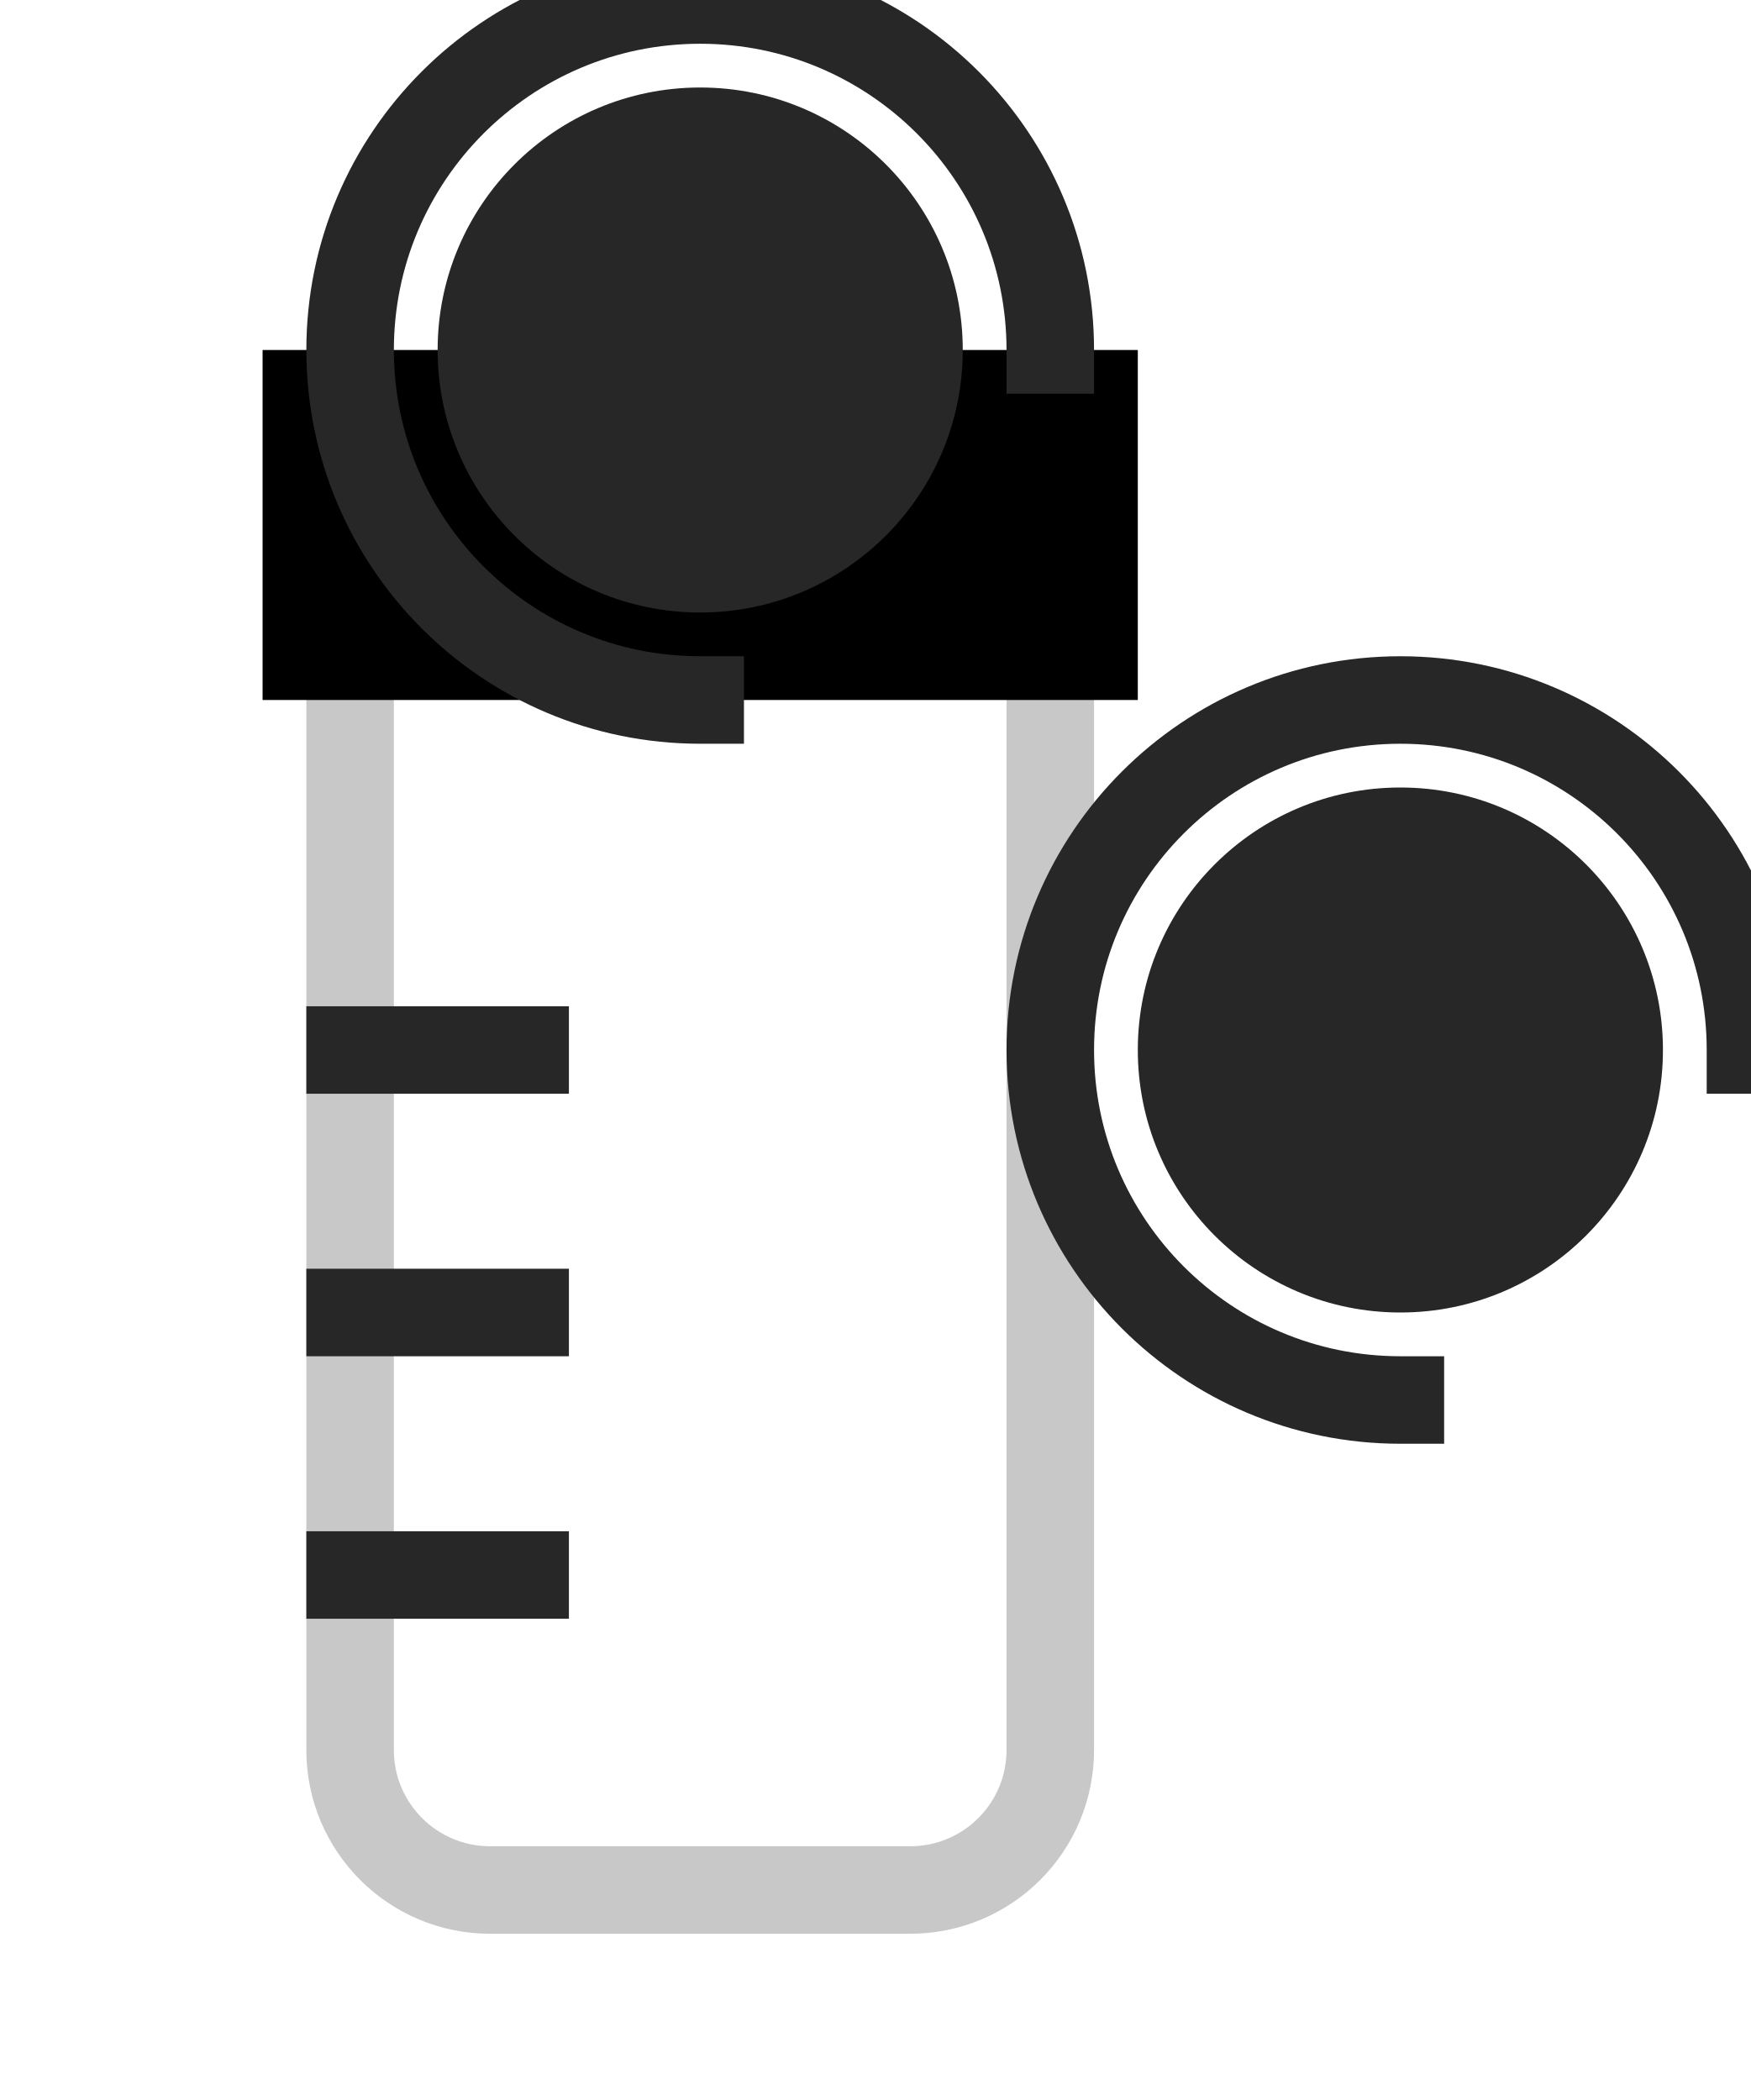
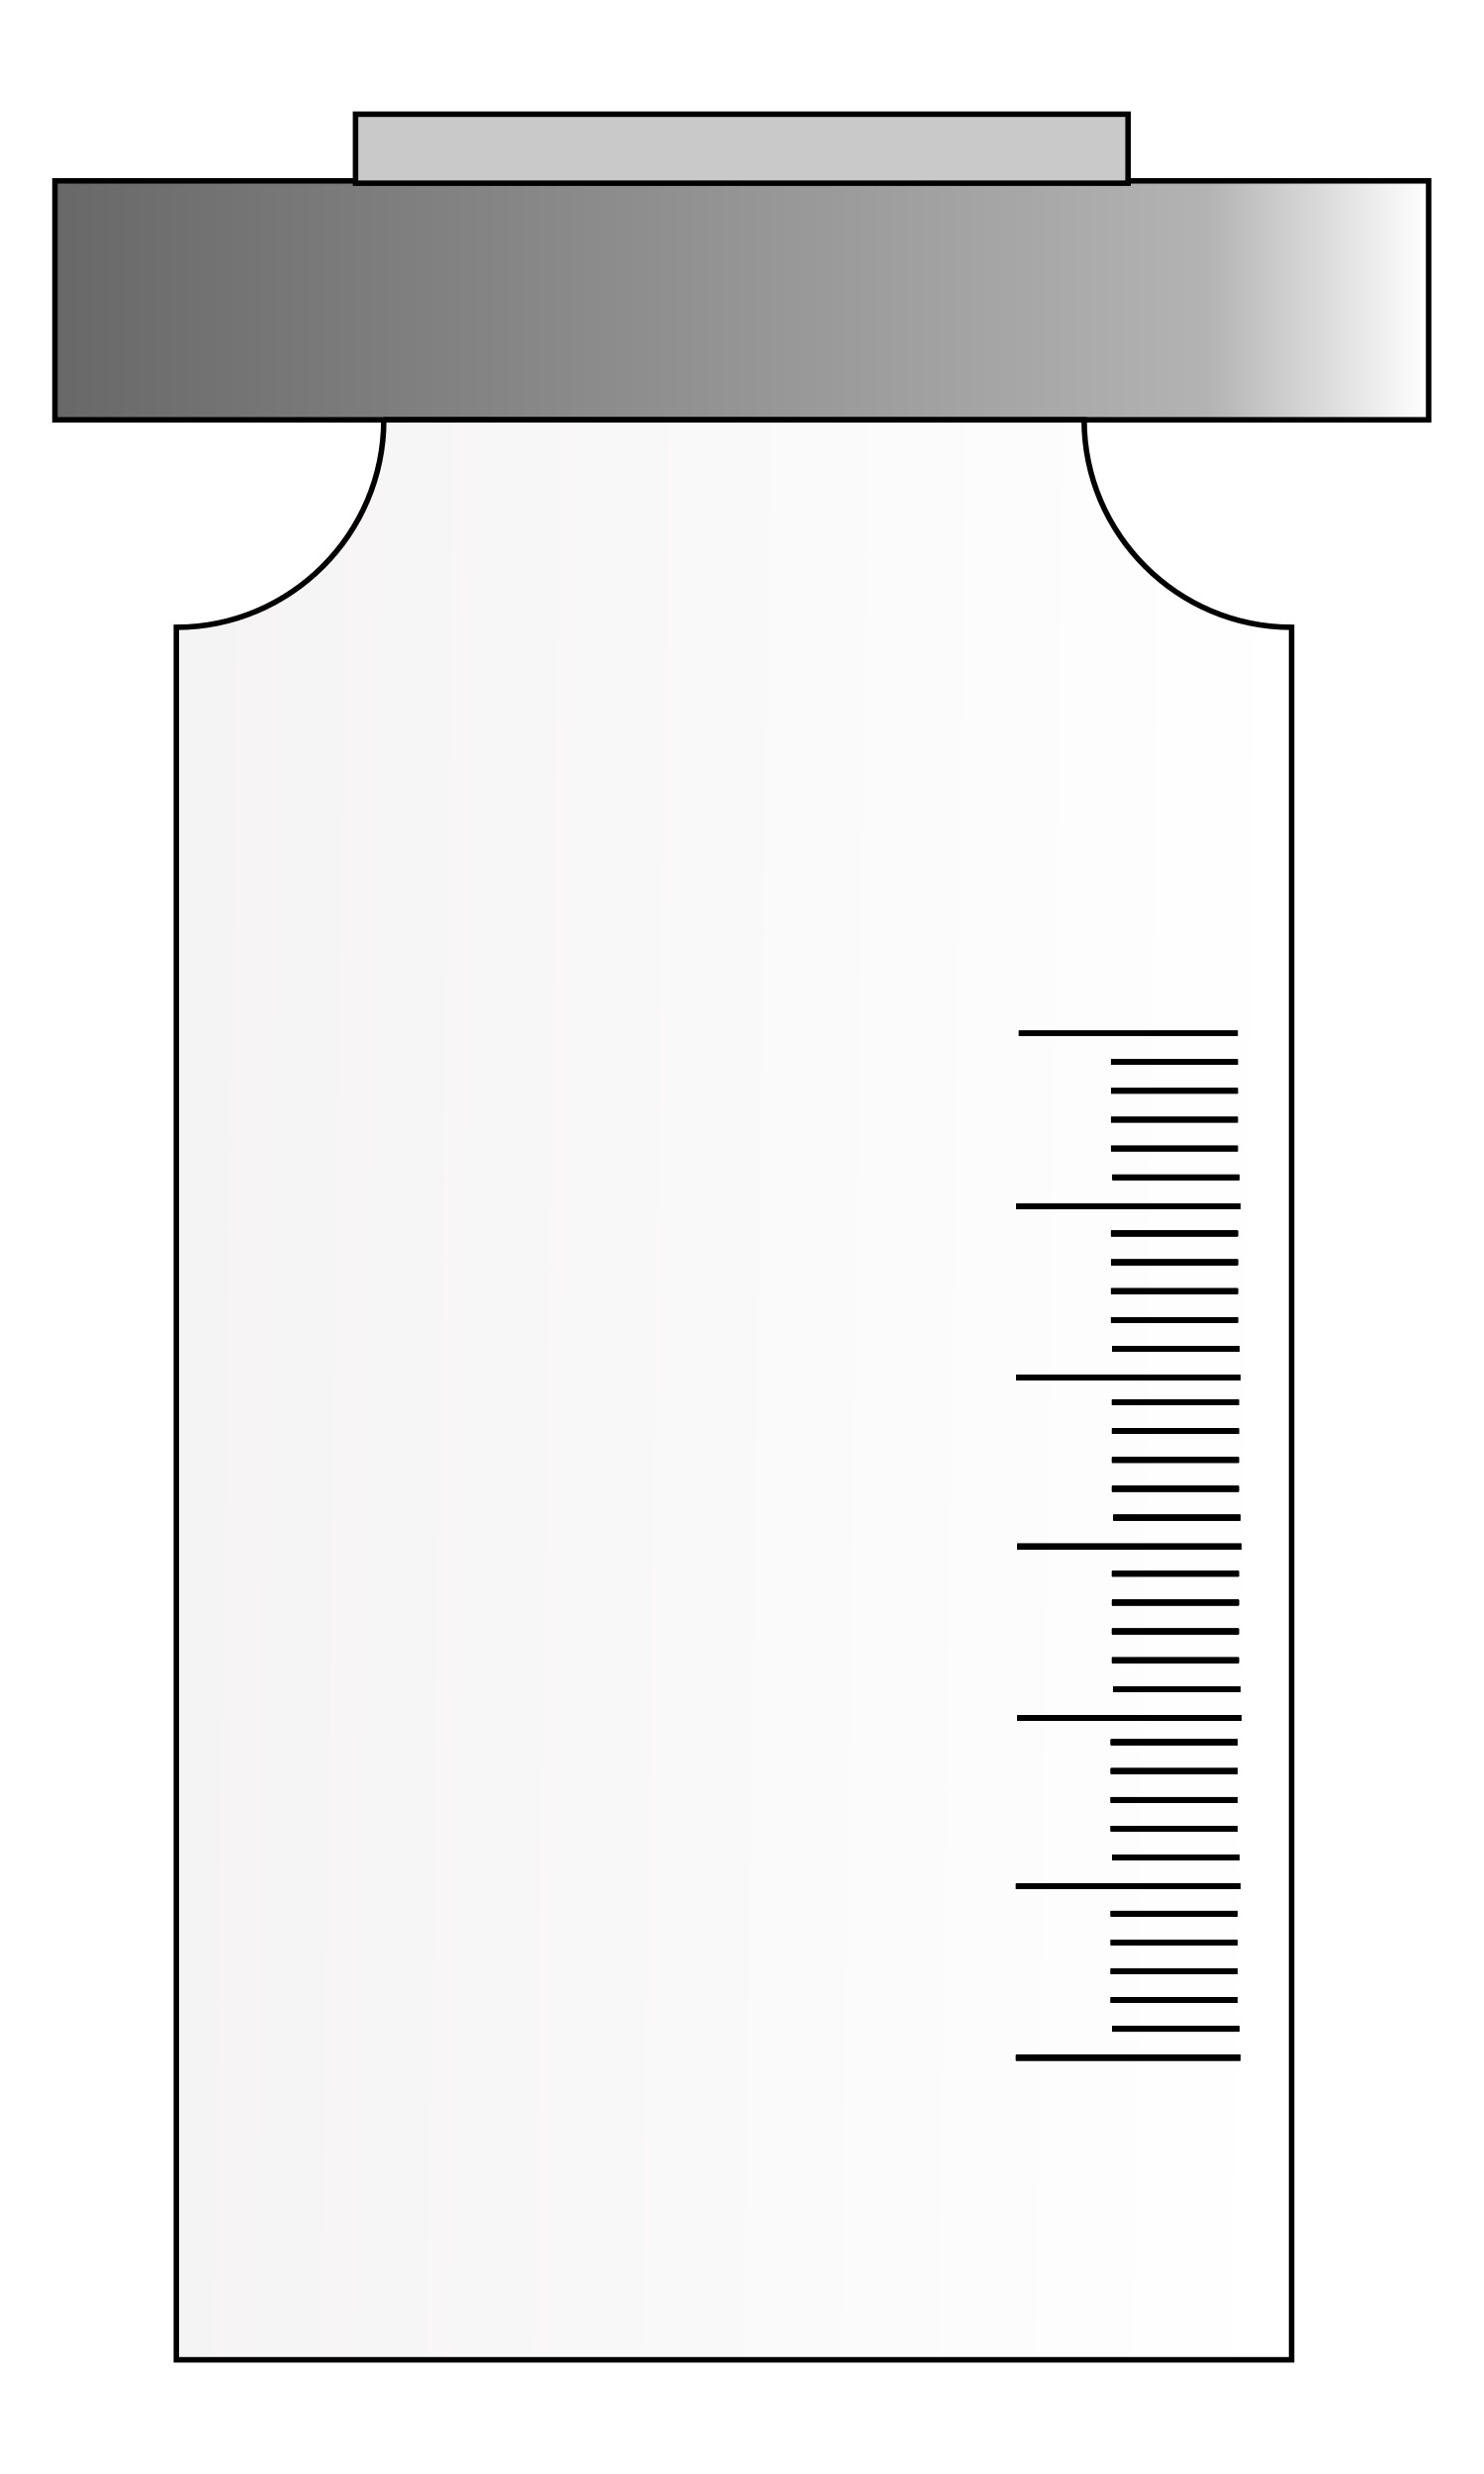
- <svg xmlns="http://www.w3.org/2000/svg" width="7.056mm" height="8.467mm" viewBox="0 0 20 24" version="1.2" baseProfile="tiny">
+ <svg xmlns="http://www.w3.org/2000/svg" xml:space="preserve" width="2.812in" height="4.688in" version="1.1" style="shape-rendering:geometricPrecision; text-rendering:geometricPrecision; image-rendering:optimizeQuality; fill-rule:evenodd; clip-rule:evenodd" viewBox="0 0 2812.5 4687.5">
  <defs>
-     <linearGradient gradientUnits="userSpaceOnUse" x1="0" y1="0" x2="16" y2="24" id="gradient1">
-       <stop offset="0" stop-color="#000000" stop-opacity="0" />
-       <stop offset="1" stop-color="#000000" stop-opacity="0" />
+     <style type="text/css">
+    
+     .str0 {stroke:black;stroke-width:10.41;stroke-miterlimit:2.613}
+     .fil3 {fill:none}
+     .fil1 {fill:#C9C9C9}
+     .fil0 {fill:url(#id0)}
+     .fil2 {fill:url(#id1)}
+    
+   </style>
+     <linearGradient id="id0" gradientUnits="userSpaceOnUse" x1="104.17" y1="568.55" x2="2708.33" y2="568.55">
+       <stop offset="0" style="stop-opacity:1; stop-color:#696868" />
+       <stop offset="0.839" style="stop-opacity:1; stop-color:#B4B3B3" />
+       <stop offset="1" style="stop-opacity:1; stop-color:white" />
+     </linearGradient>
+     <linearGradient id="id1" gradientUnits="userSpaceOnUse" x1="334.18" y1="2618.52" x2="2448.66" y2="2648.17">
+       <stop offset="0" style="stop-opacity:0.498; stop-color:#EBE8E8" />
+       <stop offset="0.478" style="stop-opacity:0.498; stop-color:#F5F3F3" />
+       <stop offset="1" style="stop-opacity:0.498; stop-color:white" />
    </linearGradient>
  </defs>
-   <g fill="none" stroke="black" stroke-width="1" fill-rule="evenodd" stroke-linecap="square" stroke-linejoin="bevel">
-     <g fill="none" stroke="#000000" stroke-opacity="1" stroke-width="1" stroke-linecap="square" stroke-linejoin="bevel" transform="matrix(1,0,0,1,0,0)" font-family="MS Shell Dlg 2" font-size="8.25" font-weight="400" font-style="normal">
- </g>
-     <g fill="none" stroke="#000000" stroke-opacity="1" stroke-width="1" stroke-linecap="square" stroke-linejoin="bevel" transform="matrix(1,0,0,1,0,0)" font-family="MS Shell Dlg 2" font-size="8.25" font-weight="400" font-style="normal">
- </g>
-     <g fill="none" stroke="#000000" stroke-opacity="1" stroke-width="1" stroke-linecap="square" stroke-linejoin="bevel" transform="matrix(1,0,0,1,0,0)" font-family="MS Shell Dlg 2" font-size="8.25" font-weight="400" font-style="normal">
- </g>
-     <g fill="none" stroke="#000000" stroke-opacity="1" stroke-width="1" stroke-linecap="square" stroke-linejoin="bevel" transform="matrix(1,0,0,1,0,0)" font-family="MS Shell Dlg 2" font-size="8.25" font-weight="400" font-style="normal">
- </g>
-     <g fill="url(#gradient1)" stroke="none" transform="matrix(1,0,0,1,0,0)" font-family="MS Shell Dlg 2" font-size="8.25" font-weight="400" font-style="normal">
-       <path vector-effect="none" fill-rule="evenodd" d="M4,21.6 L12,21.6 L12,21.6 L4,21.6 L4,21.6" />
-     </g>
-     <g fill="none" stroke="#000000" stroke-opacity="1" stroke-width="1" stroke-linecap="square" stroke-linejoin="bevel" transform="matrix(1,0,0,1,0,0)" font-family="MS Shell Dlg 2" font-size="8.25" font-weight="400" font-style="normal">
- </g>
-     <g fill="none" stroke="#000000" stroke-opacity="1" stroke-width="1" stroke-linecap="square" stroke-linejoin="bevel" transform="matrix(1,0,0,1,0,0)" font-family="MS Shell Dlg 2" font-size="8.25" font-weight="400" font-style="normal">
- </g>
-     <g fill="none" stroke="#c8c8c8" stroke-opacity="1" stroke-width="1" stroke-linecap="square" stroke-linejoin="bevel" transform="matrix(1,0,0,1,0,0)" font-family="MS Shell Dlg 2" font-size="8.25" font-weight="400" font-style="normal">
-       <path vector-effect="none" fill-rule="evenodd" d="M4,6.4 C4,5.516 4.716,4.8 5.6,4.8 L10.4,4.8 C11.284,4.8 12,5.516 12,6.4 L12,20 C12,20.884 11.284,21.6 10.4,21.6 L5.6,21.6 C4.716,21.6 4,20.884 4,20 L4,6.4" />
-     </g>
-     <g fill="#000000" fill-opacity="1" stroke="#000000" stroke-opacity="0" stroke-width="1" stroke-linecap="square" stroke-linejoin="bevel" transform="matrix(1,0,0,1,0,0)" font-family="MS Shell Dlg 2" font-size="8.25" font-weight="400" font-style="normal">
-       <rect x="3" y="4" width="10" height="4" />
-     </g>
-     <g fill="#000000" fill-opacity="1" stroke="#272727" stroke-opacity="1" stroke-width="1" stroke-linecap="square" stroke-linejoin="bevel" transform="matrix(1,0,0,1,0,0)" font-family="MS Shell Dlg 2" font-size="8.25" font-weight="400" font-style="normal">
-       <polyline fill="none" vector-effect="none" points="4,12 6,12 " />
-       <polyline fill="none" vector-effect="none" points="4,15 6,15 " />
-       <polyline fill="none" vector-effect="none" points="4,18 6,18 " />
-     </g>
-     <g fill="none" stroke="#000000" stroke-opacity="1" stroke-width="1" stroke-linecap="square" stroke-linejoin="bevel" transform="matrix(1,0,0,1,0,0)" font-family="MS Shell Dlg 2" font-size="8.25" font-weight="400" font-style="normal">
- </g>
-     <g fill="none" stroke="#000000" stroke-opacity="1" stroke-width="1" stroke-linecap="square" stroke-linejoin="bevel" transform="matrix(1,0,0,1,8,4)" font-family="MS Shell Dlg 2" font-size="8.25" font-weight="400" font-style="normal">
- </g>
-     <g fill="#272727" fill-opacity="1" stroke="#000000" stroke-opacity="0" stroke-width="1" stroke-linecap="square" stroke-linejoin="bevel" transform="matrix(1,0,0,1,8,4)" font-family="MS Shell Dlg 2" font-size="8.25" font-weight="400" font-style="normal">
-       <circle cx="0" cy="0" r="3" />
-     </g>
-     <g fill="none" stroke="#272727" stroke-opacity="1" stroke-width="1" stroke-linecap="square" stroke-linejoin="bevel" transform="matrix(1,0,0,1,8,4)" font-family="MS Shell Dlg 2" font-size="8.25" font-weight="400" font-style="normal">
-       <path vector-effect="none" fill-rule="evenodd" d="M4,0 C4,-2.209 2.209,-4 0,-4 C-2.209,-4 -4,-2.209 -4,0 C-4,2.209 -2.209,4 0,4 " />
-     </g>
-     <g fill="none" stroke="#000000" stroke-opacity="1" stroke-width="1" stroke-linecap="square" stroke-linejoin="bevel" transform="matrix(1,0,0,1,8,4)" font-family="MS Shell Dlg 2" font-size="8.25" font-weight="400" font-style="normal">
- </g>
-     <g fill="none" stroke="#000000" stroke-opacity="1" stroke-width="1" stroke-linecap="square" stroke-linejoin="bevel" transform="matrix(1,0,0,1,16,12)" font-family="MS Shell Dlg 2" font-size="8.25" font-weight="400" font-style="normal">
- </g>
-     <g fill="#272727" fill-opacity="1" stroke="#000000" stroke-opacity="0" stroke-width="1" stroke-linecap="square" stroke-linejoin="bevel" transform="matrix(1,0,0,1,16,12)" font-family="MS Shell Dlg 2" font-size="8.25" font-weight="400" font-style="normal">
-       <circle cx="0" cy="0" r="3" />
-     </g>
-     <g fill="none" stroke="#272727" stroke-opacity="1" stroke-width="1" stroke-linecap="square" stroke-linejoin="bevel" transform="matrix(1,0,0,1,16,12)" font-family="MS Shell Dlg 2" font-size="8.25" font-weight="400" font-style="normal">
-       <path vector-effect="none" fill-rule="evenodd" d="M4,0 C4,-2.209 2.209,-4 0,-4 C-2.209,-4 -4,-2.209 -4,0 C-4,2.209 -2.209,4 0,4 " />
-     </g>
-     <g fill="none" stroke="#000000" stroke-opacity="1" stroke-width="1" stroke-linecap="square" stroke-linejoin="bevel" transform="matrix(1,0,0,1,16,12)" font-family="MS Shell Dlg 2" font-size="8.25" font-weight="400" font-style="normal">
- </g>
-     <g fill="none" stroke="#000000" stroke-opacity="1" stroke-width="1" stroke-linecap="square" stroke-linejoin="bevel" transform="matrix(1,0,0,1,0,0)" font-family="MS Shell Dlg 2" font-size="8.25" font-weight="400" font-style="normal">
- </g>
+   <g id="Layer_x0020_1">
+     <rect class="fil0 str0" x="104.17" y="342.11" width="2604.17" height="452.86" />
+     <rect class="fil1 str0" x="673.99" y="215.78" width="1464.52" height="130.76" />
+     <path class="fil2 str0" d="M727.56 794.98l1327.71 0c0,216.3 176.98,393.28 393.28,393.28l0 3283.46 -2114.26 0 0 -3283.46c216.3,0 393.28,-176.97 393.28,-393.28z" />
+     <line class="fil3 str0" x1="1931.41" y1="1957.53" x2="2346.54" y2="1957.53" />
+     <line class="fil3 str0" x1="2106.19" y1="2012.15" x2="2346.53" y2="2012.15" />
+     <line class="fil3 str0" x1="2106.21" y1="2066.78" x2="2346.55" y2="2066.78" />
+     <line class="fil3 str0" x1="2106.19" y1="2121.4" x2="2346.53" y2="2121.4" />
+     <line class="fil3 str0" x1="2106.19" y1="2176.02" x2="2346.53" y2="2176.02" />
+     <line class="fil3 str0" x1="2108.93" y1="2230.64" x2="2349.26" y2="2230.64" />
+     <line class="fil3 str0" x1="1926.33" y1="2285.26" x2="2351.6" y2="2285.26" />
+     <line class="fil3 str0" x1="1931.41" y1="1957.53" x2="2346.54" y2="1957.53" />
+     <line class="fil3 str0" x1="2106.19" y1="2012.15" x2="2346.53" y2="2012.15" />
+     <line class="fil3 str0" x1="2106.21" y1="2066.78" x2="2346.55" y2="2066.78" />
+     <line class="fil3 str0" x1="2106.19" y1="2121.4" x2="2346.53" y2="2121.4" />
+     <line class="fil3 str0" x1="2106.19" y1="2176.02" x2="2346.53" y2="2176.02" />
+     <line class="fil3 str0" x1="2108.93" y1="2230.64" x2="2349.26" y2="2230.64" />
+     <line class="fil3 str0" x1="1926.33" y1="2285.26" x2="2351.6" y2="2285.26" />
+     <line class="fil3 str0" x1="2106.19" y1="2337.06" x2="2346.53" y2="2337.06" />
+     <line class="fil3 str0" x1="2106.21" y1="2391.69" x2="2346.55" y2="2391.69" />
+     <line class="fil3 str0" x1="2106.19" y1="2446.31" x2="2346.53" y2="2446.31" />
+     <line class="fil3 str0" x1="2106.19" y1="2500.93" x2="2346.53" y2="2500.93" />
+     <line class="fil3 str0" x1="2108.93" y1="2555.55" x2="2349.26" y2="2555.55" />
+     <line class="fil3 str0" x1="1926.33" y1="2610.17" x2="2351.6" y2="2610.17" />
+     <line class="fil3 str0" x1="2106.19" y1="2337.06" x2="2346.53" y2="2337.06" />
+     <line class="fil3 str0" x1="2106.21" y1="2391.69" x2="2346.55" y2="2391.69" />
+     <line class="fil3 str0" x1="2106.19" y1="2446.31" x2="2346.53" y2="2446.31" />
+     <line class="fil3 str0" x1="2106.19" y1="2500.93" x2="2346.53" y2="2500.93" />
+     <line class="fil3 str0" x1="2108.93" y1="2555.55" x2="2349.26" y2="2555.55" />
+     <line class="fil3 str0" x1="1926.33" y1="2610.17" x2="2351.6" y2="2610.17" />
+     <line class="fil3 str0" x1="2108.02" y1="2657.07" x2="2348.35" y2="2657.07" />
+     <line class="fil3 str0" x1="2108.04" y1="2711.7" x2="2348.37" y2="2711.7" />
+     <line class="fil3 str0" x1="2108.02" y1="2766.32" x2="2348.35" y2="2766.32" />
+     <line class="fil3 str0" x1="2108.02" y1="2820.94" x2="2348.35" y2="2820.94" />
+     <line class="fil3 str0" x1="2110.76" y1="2875.56" x2="2351.09" y2="2875.56" />
+     <line class="fil3 str0" x1="1928.16" y1="2930.18" x2="2353.43" y2="2930.18" />
+     <line class="fil3 str0" x1="2108.02" y1="2657.07" x2="2348.35" y2="2657.07" />
+     <line class="fil3 str0" x1="2108.04" y1="2711.7" x2="2348.37" y2="2711.7" />
+     <line class="fil3 str0" x1="2108.02" y1="2766.32" x2="2348.35" y2="2766.32" />
+     <line class="fil3 str0" x1="2108.02" y1="2820.94" x2="2348.35" y2="2820.94" />
+     <line class="fil3 str0" x1="2110.76" y1="2875.56" x2="2351.09" y2="2875.56" />
+     <line class="fil3 str0" x1="1928.16" y1="2930.18" x2="2353.43" y2="2930.18" />
+     <line class="fil3 str0" x1="2108.02" y1="2981.98" x2="2348.35" y2="2981.98" />
+     <line class="fil3 str0" x1="2108.04" y1="3036.61" x2="2348.37" y2="3036.61" />
+     <line class="fil3 str0" x1="2108.02" y1="3091.23" x2="2348.35" y2="3091.23" />
+     <line class="fil3 str0" x1="2108.02" y1="3145.85" x2="2348.35" y2="3145.85" />
+     <line class="fil3 str0" x1="2110.76" y1="3200.47" x2="2351.09" y2="3200.47" />
+     <line class="fil3 str0" x1="1928.16" y1="3255.09" x2="2353.43" y2="3255.09" />
+     <line class="fil3 str0" x1="2108.02" y1="2981.98" x2="2348.35" y2="2981.98" />
+     <line class="fil3 str0" x1="2108.04" y1="3036.61" x2="2348.37" y2="3036.61" />
+     <line class="fil3 str0" x1="2108.02" y1="3091.23" x2="2348.35" y2="3091.23" />
+     <line class="fil3 str0" x1="2108.02" y1="3145.85" x2="2348.35" y2="3145.85" />
+     <line class="fil3 str0" x1="2110.76" y1="3200.47" x2="2351.09" y2="3200.47" />
+     <line class="fil3 str0" x1="1928.16" y1="3255.09" x2="2353.43" y2="3255.09" />
+     <line class="fil3 str0" x1="2106.19" y1="2012.15" x2="2346.53" y2="2012.15" />
+     <line class="fil3 str0" x1="2106.21" y1="2066.78" x2="2346.55" y2="2066.78" />
+     <line class="fil3 str0" x1="2106.19" y1="2121.4" x2="2346.53" y2="2121.4" />
+     <line class="fil3 str0" x1="2106.19" y1="2176.02" x2="2346.53" y2="2176.02" />
+     <line class="fil3 str0" x1="2108.93" y1="2230.64" x2="2349.26" y2="2230.64" />
+     <line class="fil3 str0" x1="1926.33" y1="2285.26" x2="2351.6" y2="2285.26" />
+     <line class="fil3 str0" x1="2106.19" y1="2012.15" x2="2346.53" y2="2012.15" />
+     <line class="fil3 str0" x1="2106.21" y1="2066.78" x2="2346.55" y2="2066.78" />
+     <line class="fil3 str0" x1="2106.19" y1="2121.4" x2="2346.53" y2="2121.4" />
+     <line class="fil3 str0" x1="2106.19" y1="2176.02" x2="2346.53" y2="2176.02" />
+     <line class="fil3 str0" x1="2108.93" y1="2230.64" x2="2349.26" y2="2230.64" />
+     <line class="fil3 str0" x1="1926.33" y1="2285.26" x2="2351.6" y2="2285.26" />
+     <line class="fil3 str0" x1="2106.19" y1="2337.06" x2="2346.53" y2="2337.06" />
+     <line class="fil3 str0" x1="2106.21" y1="2391.69" x2="2346.55" y2="2391.69" />
+     <line class="fil3 str0" x1="2106.19" y1="2446.31" x2="2346.53" y2="2446.31" />
+     <line class="fil3 str0" x1="2106.19" y1="2500.93" x2="2346.53" y2="2500.93" />
+     <line class="fil3 str0" x1="2108.93" y1="2555.55" x2="2349.26" y2="2555.55" />
+     <line class="fil3 str0" x1="1926.33" y1="2610.17" x2="2351.6" y2="2610.17" />
+     <line class="fil3 str0" x1="2106.19" y1="2337.06" x2="2346.53" y2="2337.06" />
+     <line class="fil3 str0" x1="2106.21" y1="2391.69" x2="2346.55" y2="2391.69" />
+     <line class="fil3 str0" x1="2106.19" y1="2446.31" x2="2346.53" y2="2446.31" />
+     <line class="fil3 str0" x1="2106.19" y1="2500.93" x2="2346.53" y2="2500.93" />
+     <line class="fil3 str0" x1="2108.93" y1="2555.55" x2="2349.26" y2="2555.55" />
+     <line class="fil3 str0" x1="1926.33" y1="2610.17" x2="2351.6" y2="2610.17" />
+     <line class="fil3 str0" x1="2108.02" y1="2657.07" x2="2348.35" y2="2657.07" />
+     <line class="fil3 str0" x1="2108.04" y1="2711.7" x2="2348.37" y2="2711.7" />
+     <line class="fil3 str0" x1="2108.02" y1="2766.32" x2="2348.35" y2="2766.32" />
+     <line class="fil3 str0" x1="2108.02" y1="2820.94" x2="2348.35" y2="2820.94" />
+     <line class="fil3 str0" x1="2110.76" y1="2875.56" x2="2351.09" y2="2875.56" />
+     <line class="fil3 str0" x1="1928.16" y1="2930.18" x2="2353.43" y2="2930.18" />
+     <line class="fil3 str0" x1="2108.02" y1="2657.07" x2="2348.35" y2="2657.07" />
+     <line class="fil3 str0" x1="2108.04" y1="2711.7" x2="2348.37" y2="2711.7" />
+     <line class="fil3 str0" x1="2108.02" y1="2766.32" x2="2348.35" y2="2766.32" />
+     <line class="fil3 str0" x1="2108.02" y1="2820.94" x2="2348.35" y2="2820.94" />
+     <line class="fil3 str0" x1="2110.76" y1="2875.56" x2="2351.09" y2="2875.56" />
+     <line class="fil3 str0" x1="1928.16" y1="2930.18" x2="2353.43" y2="2930.18" />
+     <line class="fil3 str0" x1="2108.02" y1="2981.98" x2="2348.35" y2="2981.98" />
+     <line class="fil3 str0" x1="2108.04" y1="3036.61" x2="2348.37" y2="3036.61" />
+     <line class="fil3 str0" x1="2108.02" y1="3091.23" x2="2348.35" y2="3091.23" />
+     <line class="fil3 str0" x1="2108.02" y1="3145.85" x2="2348.35" y2="3145.85" />
+     <line class="fil3 str0" x1="2110.76" y1="3200.47" x2="2351.09" y2="3200.47" />
+     <line class="fil3 str0" x1="1928.16" y1="3255.09" x2="2353.43" y2="3255.09" />
+     <line class="fil3 str0" x1="2108.02" y1="2981.98" x2="2348.35" y2="2981.98" />
+     <line class="fil3 str0" x1="2108.04" y1="3036.61" x2="2348.37" y2="3036.61" />
+     <line class="fil3 str0" x1="2108.02" y1="3091.23" x2="2348.35" y2="3091.23" />
+     <line class="fil3 str0" x1="2108.02" y1="3145.85" x2="2348.35" y2="3145.85" />
+     <line class="fil3 str0" x1="2110.76" y1="3200.47" x2="2351.09" y2="3200.47" />
+     <line class="fil3 str0" x1="1928.16" y1="3255.09" x2="2353.43" y2="3255.09" />
+     <line class="fil3 str0" x1="2106.19" y1="2337.06" x2="2346.53" y2="2337.06" />
+     <line class="fil3 str0" x1="2106.21" y1="2391.69" x2="2346.55" y2="2391.69" />
+     <line class="fil3 str0" x1="2106.19" y1="2446.31" x2="2346.53" y2="2446.31" />
+     <line class="fil3 str0" x1="2106.19" y1="2500.93" x2="2346.53" y2="2500.93" />
+     <line class="fil3 str0" x1="2108.93" y1="2555.55" x2="2349.26" y2="2555.55" />
+     <line class="fil3 str0" x1="1926.33" y1="2610.17" x2="2351.6" y2="2610.17" />
+     <line class="fil3 str0" x1="2106.19" y1="2337.06" x2="2346.53" y2="2337.06" />
+     <line class="fil3 str0" x1="2106.21" y1="2391.69" x2="2346.55" y2="2391.69" />
+     <line class="fil3 str0" x1="2106.19" y1="2446.31" x2="2346.53" y2="2446.31" />
+     <line class="fil3 str0" x1="2106.19" y1="2500.93" x2="2346.53" y2="2500.93" />
+     <line class="fil3 str0" x1="2108.93" y1="2555.55" x2="2349.26" y2="2555.55" />
+     <line class="fil3 str0" x1="1926.33" y1="2610.17" x2="2351.6" y2="2610.17" />
+     <line class="fil3 str0" x1="2108.02" y1="2657.07" x2="2348.35" y2="2657.07" />
+     <line class="fil3 str0" x1="2108.04" y1="2711.7" x2="2348.37" y2="2711.7" />
+     <line class="fil3 str0" x1="2108.02" y1="2766.32" x2="2348.35" y2="2766.32" />
+     <line class="fil3 str0" x1="2108.02" y1="2820.94" x2="2348.35" y2="2820.94" />
+     <line class="fil3 str0" x1="2110.76" y1="2875.56" x2="2351.09" y2="2875.56" />
+     <line class="fil3 str0" x1="1928.16" y1="2930.18" x2="2353.43" y2="2930.18" />
+     <line class="fil3 str0" x1="2108.02" y1="2657.07" x2="2348.35" y2="2657.07" />
+     <line class="fil3 str0" x1="2108.04" y1="2711.7" x2="2348.37" y2="2711.7" />
+     <line class="fil3 str0" x1="2108.02" y1="2766.32" x2="2348.35" y2="2766.32" />
+     <line class="fil3 str0" x1="2108.02" y1="2820.94" x2="2348.35" y2="2820.94" />
+     <line class="fil3 str0" x1="2110.76" y1="2875.56" x2="2351.09" y2="2875.56" />
+     <line class="fil3 str0" x1="1928.16" y1="2930.18" x2="2353.43" y2="2930.18" />
+     <line class="fil3 str0" x1="2108.02" y1="2981.98" x2="2348.35" y2="2981.98" />
+     <line class="fil3 str0" x1="2108.04" y1="3036.61" x2="2348.37" y2="3036.61" />
+     <line class="fil3 str0" x1="2108.02" y1="3091.23" x2="2348.35" y2="3091.23" />
+     <line class="fil3 str0" x1="2108.02" y1="3145.85" x2="2348.35" y2="3145.85" />
+     <line class="fil3 str0" x1="2110.76" y1="3200.47" x2="2351.09" y2="3200.47" />
+     <line class="fil3 str0" x1="1928.16" y1="3255.09" x2="2353.43" y2="3255.09" />
+     <line class="fil3 str0" x1="2108.02" y1="2981.98" x2="2348.35" y2="2981.98" />
+     <line class="fil3 str0" x1="2108.04" y1="3036.61" x2="2348.37" y2="3036.61" />
+     <line class="fil3 str0" x1="2108.02" y1="3091.23" x2="2348.35" y2="3091.23" />
+     <line class="fil3 str0" x1="2108.02" y1="3145.85" x2="2348.35" y2="3145.85" />
+     <line class="fil3 str0" x1="2110.76" y1="3200.47" x2="2351.09" y2="3200.47" />
+     <line class="fil3 str0" x1="1928.16" y1="3255.09" x2="2353.43" y2="3255.09" />
+     <line class="fil3 str0" x1="2106.19" y1="2337.06" x2="2346.53" y2="2337.06" />
+     <line class="fil3 str0" x1="2106.21" y1="2391.69" x2="2346.55" y2="2391.69" />
+     <line class="fil3 str0" x1="2106.19" y1="2446.31" x2="2346.53" y2="2446.31" />
+     <line class="fil3 str0" x1="2106.19" y1="2500.93" x2="2346.53" y2="2500.93" />
+     <line class="fil3 str0" x1="2108.93" y1="2555.55" x2="2349.26" y2="2555.55" />
+     <line class="fil3 str0" x1="1926.33" y1="2610.17" x2="2351.6" y2="2610.17" />
+     <line class="fil3 str0" x1="2106.19" y1="2337.06" x2="2346.53" y2="2337.06" />
+     <line class="fil3 str0" x1="2106.21" y1="2391.69" x2="2346.55" y2="2391.69" />
+     <line class="fil3 str0" x1="2106.19" y1="2446.31" x2="2346.53" y2="2446.31" />
+     <line class="fil3 str0" x1="2106.19" y1="2500.93" x2="2346.53" y2="2500.93" />
+     <line class="fil3 str0" x1="2108.93" y1="2555.55" x2="2349.26" y2="2555.55" />
+     <line class="fil3 str0" x1="1926.33" y1="2610.17" x2="2351.6" y2="2610.17" />
+     <line class="fil3 str0" x1="2108.02" y1="2657.07" x2="2348.35" y2="2657.07" />
+     <line class="fil3 str0" x1="2108.04" y1="2711.7" x2="2348.37" y2="2711.7" />
+     <line class="fil3 str0" x1="2108.02" y1="2766.32" x2="2348.35" y2="2766.32" />
+     <line class="fil3 str0" x1="2108.02" y1="2820.94" x2="2348.35" y2="2820.94" />
+     <line class="fil3 str0" x1="2110.76" y1="2875.56" x2="2351.09" y2="2875.56" />
+     <line class="fil3 str0" x1="1928.16" y1="2930.18" x2="2353.43" y2="2930.18" />
+     <line class="fil3 str0" x1="2108.02" y1="2657.07" x2="2348.35" y2="2657.07" />
+     <line class="fil3 str0" x1="2108.04" y1="2711.7" x2="2348.37" y2="2711.7" />
+     <line class="fil3 str0" x1="2108.02" y1="2766.32" x2="2348.35" y2="2766.32" />
+     <line class="fil3 str0" x1="2108.02" y1="2820.94" x2="2348.35" y2="2820.94" />
+     <line class="fil3 str0" x1="2110.76" y1="2875.56" x2="2351.09" y2="2875.56" />
+     <line class="fil3 str0" x1="1928.16" y1="2930.18" x2="2353.43" y2="2930.18" />
+     <line class="fil3 str0" x1="2108.02" y1="2981.98" x2="2348.35" y2="2981.98" />
+     <line class="fil3 str0" x1="2108.04" y1="3036.61" x2="2348.37" y2="3036.61" />
+     <line class="fil3 str0" x1="2108.02" y1="3091.23" x2="2348.35" y2="3091.23" />
+     <line class="fil3 str0" x1="2108.02" y1="3145.85" x2="2348.35" y2="3145.85" />
+     <line class="fil3 str0" x1="2110.76" y1="3200.47" x2="2351.09" y2="3200.47" />
+     <line class="fil3 str0" x1="1928.16" y1="3255.09" x2="2353.43" y2="3255.09" />
+     <line class="fil3 str0" x1="2108.02" y1="2981.98" x2="2348.35" y2="2981.98" />
+     <line class="fil3 str0" x1="2108.04" y1="3036.61" x2="2348.37" y2="3036.61" />
+     <line class="fil3 str0" x1="2108.02" y1="3091.23" x2="2348.35" y2="3091.23" />
+     <line class="fil3 str0" x1="2108.02" y1="3145.85" x2="2348.35" y2="3145.85" />
+     <line class="fil3 str0" x1="2110.76" y1="3200.47" x2="2351.09" y2="3200.47" />
+     <line class="fil3 str0" x1="1928.16" y1="3255.09" x2="2353.43" y2="3255.09" />
+     <line class="fil3 str0" x1="2105.92" y1="3301.24" x2="2346.26" y2="3301.24" />
+     <line class="fil3 str0" x1="2105.94" y1="3355.86" x2="2346.28" y2="3355.86" />
+     <line class="fil3 str0" x1="2105.92" y1="3410.48" x2="2346.26" y2="3410.48" />
+     <line class="fil3 str0" x1="2105.92" y1="3465.11" x2="2346.26" y2="3465.11" />
+     <line class="fil3 str0" x1="2108.66" y1="3519.72" x2="2348.99" y2="3519.72" />
+     <line class="fil3 str0" x1="1926.06" y1="3574.35" x2="2351.33" y2="3574.35" />
+     <line class="fil3 str0" x1="2105.92" y1="3301.24" x2="2346.26" y2="3301.24" />
+     <line class="fil3 str0" x1="2105.94" y1="3355.86" x2="2346.28" y2="3355.86" />
+     <line class="fil3 str0" x1="2105.92" y1="3410.48" x2="2346.26" y2="3410.48" />
+     <line class="fil3 str0" x1="2105.92" y1="3465.11" x2="2346.26" y2="3465.11" />
+     <line class="fil3 str0" x1="2108.66" y1="3519.72" x2="2348.99" y2="3519.72" />
+     <line class="fil3 str0" x1="1926.06" y1="3574.35" x2="2351.33" y2="3574.35" />
+     <line class="fil3 str0" x1="2105.92" y1="3626.15" x2="2346.26" y2="3626.15" />
+     <line class="fil3 str0" x1="2105.94" y1="3680.77" x2="2346.28" y2="3680.77" />
+     <line class="fil3 str0" x1="2105.92" y1="3735.39" x2="2346.26" y2="3735.39" />
+     <line class="fil3 str0" x1="2105.92" y1="3790.01" x2="2346.26" y2="3790.01" />
+     <line class="fil3 str0" x1="2108.66" y1="3844.63" x2="2348.99" y2="3844.63" />
+     <line class="fil3 str0" x1="1926.06" y1="3899.26" x2="2351.33" y2="3899.26" />
+     <line class="fil3 str0" x1="2105.92" y1="3626.15" x2="2346.26" y2="3626.15" />
+     <line class="fil3 str0" x1="2105.94" y1="3680.77" x2="2346.28" y2="3680.77" />
+     <line class="fil3 str0" x1="2105.92" y1="3735.39" x2="2346.26" y2="3735.39" />
+     <line class="fil3 str0" x1="2105.92" y1="3790.01" x2="2346.26" y2="3790.01" />
+     <line class="fil3 str0" x1="2108.66" y1="3844.63" x2="2348.99" y2="3844.63" />
+     <line class="fil3 str0" x1="1926.06" y1="3899.26" x2="2351.33" y2="3899.26" />
+     <line class="fil3 str0" x1="2105.92" y1="3301.24" x2="2346.26" y2="3301.24" />
+     <line class="fil3 str0" x1="2105.94" y1="3355.86" x2="2346.28" y2="3355.86" />
+     <line class="fil3 str0" x1="2105.92" y1="3410.48" x2="2346.26" y2="3410.48" />
+     <line class="fil3 str0" x1="2105.92" y1="3465.11" x2="2346.26" y2="3465.11" />
+     <line class="fil3 str0" x1="2108.66" y1="3519.72" x2="2348.99" y2="3519.72" />
+     <line class="fil3 str0" x1="1926.06" y1="3574.35" x2="2351.33" y2="3574.35" />
+     <line class="fil3 str0" x1="2105.92" y1="3301.24" x2="2346.26" y2="3301.24" />
+     <line class="fil3 str0" x1="2105.94" y1="3355.86" x2="2346.28" y2="3355.86" />
+     <line class="fil3 str0" x1="2105.92" y1="3410.48" x2="2346.26" y2="3410.48" />
+     <line class="fil3 str0" x1="2105.92" y1="3465.11" x2="2346.26" y2="3465.11" />
+     <line class="fil3 str0" x1="2108.66" y1="3519.72" x2="2348.99" y2="3519.72" />
+     <line class="fil3 str0" x1="1926.06" y1="3574.35" x2="2351.33" y2="3574.35" />
+     <line class="fil3 str0" x1="2105.92" y1="3626.15" x2="2346.26" y2="3626.15" />
+     <line class="fil3 str0" x1="2105.94" y1="3680.77" x2="2346.28" y2="3680.77" />
+     <line class="fil3 str0" x1="2105.92" y1="3735.39" x2="2346.26" y2="3735.39" />
+     <line class="fil3 str0" x1="2105.92" y1="3790.01" x2="2346.26" y2="3790.01" />
+     <line class="fil3 str0" x1="2108.66" y1="3844.63" x2="2348.99" y2="3844.63" />
+     <line class="fil3 str0" x1="1926.06" y1="3899.26" x2="2351.33" y2="3899.26" />
+     <line class="fil3 str0" x1="2105.92" y1="3626.15" x2="2346.26" y2="3626.15" />
+     <line class="fil3 str0" x1="2105.94" y1="3680.77" x2="2346.28" y2="3680.77" />
+     <line class="fil3 str0" x1="2105.92" y1="3735.39" x2="2346.26" y2="3735.39" />
+     <line class="fil3 str0" x1="2105.92" y1="3790.01" x2="2346.26" y2="3790.01" />
+     <line class="fil3 str0" x1="2108.66" y1="3844.63" x2="2348.99" y2="3844.63" />
+     <line class="fil3 str0" x1="1926.06" y1="3899.26" x2="2351.33" y2="3899.26" />
+     <line class="fil3 str0" x1="2105.92" y1="3301.24" x2="2346.26" y2="3301.24" />
+     <line class="fil3 str0" x1="2105.94" y1="3355.86" x2="2346.28" y2="3355.86" />
+     <line class="fil3 str0" x1="2105.92" y1="3410.48" x2="2346.26" y2="3410.48" />
+     <line class="fil3 str0" x1="2105.92" y1="3465.11" x2="2346.26" y2="3465.11" />
+     <line class="fil3 str0" x1="2108.66" y1="3519.72" x2="2348.99" y2="3519.72" />
+     <line class="fil3 str0" x1="1926.06" y1="3574.35" x2="2351.33" y2="3574.35" />
+     <line class="fil3 str0" x1="2105.92" y1="3301.24" x2="2346.26" y2="3301.24" />
+     <line class="fil3 str0" x1="2105.94" y1="3355.86" x2="2346.28" y2="3355.86" />
+     <line class="fil3 str0" x1="2105.92" y1="3410.48" x2="2346.26" y2="3410.48" />
+     <line class="fil3 str0" x1="2105.92" y1="3465.11" x2="2346.26" y2="3465.11" />
+     <line class="fil3 str0" x1="2108.66" y1="3519.72" x2="2348.99" y2="3519.72" />
+     <line class="fil3 str0" x1="1926.06" y1="3574.35" x2="2351.33" y2="3574.35" />
+     <line class="fil3 str0" x1="2105.92" y1="3626.15" x2="2346.26" y2="3626.15" />
+     <line class="fil3 str0" x1="2105.94" y1="3680.77" x2="2346.28" y2="3680.77" />
+     <line class="fil3 str0" x1="2105.92" y1="3735.39" x2="2346.26" y2="3735.39" />
+     <line class="fil3 str0" x1="2105.92" y1="3790.01" x2="2346.26" y2="3790.01" />
+     <line class="fil3 str0" x1="2108.66" y1="3844.63" x2="2348.99" y2="3844.63" />
+     <line class="fil3 str0" x1="1926.06" y1="3899.26" x2="2351.33" y2="3899.26" />
+     <line class="fil3 str0" x1="2105.92" y1="3626.15" x2="2346.26" y2="3626.15" />
+     <line class="fil3 str0" x1="2105.94" y1="3680.77" x2="2346.28" y2="3680.77" />
+     <line class="fil3 str0" x1="2105.92" y1="3735.39" x2="2346.26" y2="3735.39" />
+     <line class="fil3 str0" x1="2105.92" y1="3790.01" x2="2346.26" y2="3790.01" />
+     <line class="fil3 str0" x1="2108.66" y1="3844.63" x2="2348.99" y2="3844.63" />
+     <line class="fil3 str0" x1="1926.06" y1="3899.26" x2="2351.33" y2="3899.26" />
+     <line class="fil3 str0" x1="2105.92" y1="3301.24" x2="2346.26" y2="3301.24" />
+     <line class="fil3 str0" x1="2105.94" y1="3355.86" x2="2346.28" y2="3355.86" />
+     <line class="fil3 str0" x1="2105.92" y1="3410.48" x2="2346.26" y2="3410.48" />
+     <line class="fil3 str0" x1="2105.92" y1="3465.11" x2="2346.26" y2="3465.11" />
+     <line class="fil3 str0" x1="2108.66" y1="3519.72" x2="2348.99" y2="3519.72" />
+     <line class="fil3 str0" x1="1926.06" y1="3574.35" x2="2351.33" y2="3574.35" />
+     <line class="fil3 str0" x1="2105.92" y1="3301.24" x2="2346.26" y2="3301.24" />
+     <line class="fil3 str0" x1="2105.94" y1="3355.86" x2="2346.28" y2="3355.86" />
+     <line class="fil3 str0" x1="2105.92" y1="3410.48" x2="2346.26" y2="3410.48" />
+     <line class="fil3 str0" x1="2105.92" y1="3465.11" x2="2346.26" y2="3465.11" />
+     <line class="fil3 str0" x1="2108.66" y1="3519.72" x2="2348.99" y2="3519.72" />
+     <line class="fil3 str0" x1="1926.06" y1="3574.35" x2="2351.33" y2="3574.35" />
+     <line class="fil3 str0" x1="2105.92" y1="3626.15" x2="2346.26" y2="3626.15" />
+     <line class="fil3 str0" x1="2105.94" y1="3680.77" x2="2346.28" y2="3680.77" />
+     <line class="fil3 str0" x1="2105.92" y1="3735.39" x2="2346.26" y2="3735.39" />
+     <line class="fil3 str0" x1="2105.92" y1="3790.01" x2="2346.26" y2="3790.01" />
+     <line class="fil3 str0" x1="2108.66" y1="3844.63" x2="2348.99" y2="3844.63" />
+     <line class="fil3 str0" x1="1926.06" y1="3899.26" x2="2351.33" y2="3899.26" />
+     <line class="fil3 str0" x1="2105.92" y1="3626.15" x2="2346.26" y2="3626.15" />
+     <line class="fil3 str0" x1="2105.94" y1="3680.77" x2="2346.28" y2="3680.77" />
+     <line class="fil3 str0" x1="2105.92" y1="3735.39" x2="2346.26" y2="3735.39" />
+     <line class="fil3 str0" x1="2105.92" y1="3790.01" x2="2346.26" y2="3790.01" />
+     <line class="fil3 str0" x1="2108.66" y1="3844.63" x2="2348.99" y2="3844.63" />
+     <line class="fil3 str0" x1="1926.06" y1="3899.26" x2="2351.33" y2="3899.26" />
  </g>
</svg>
